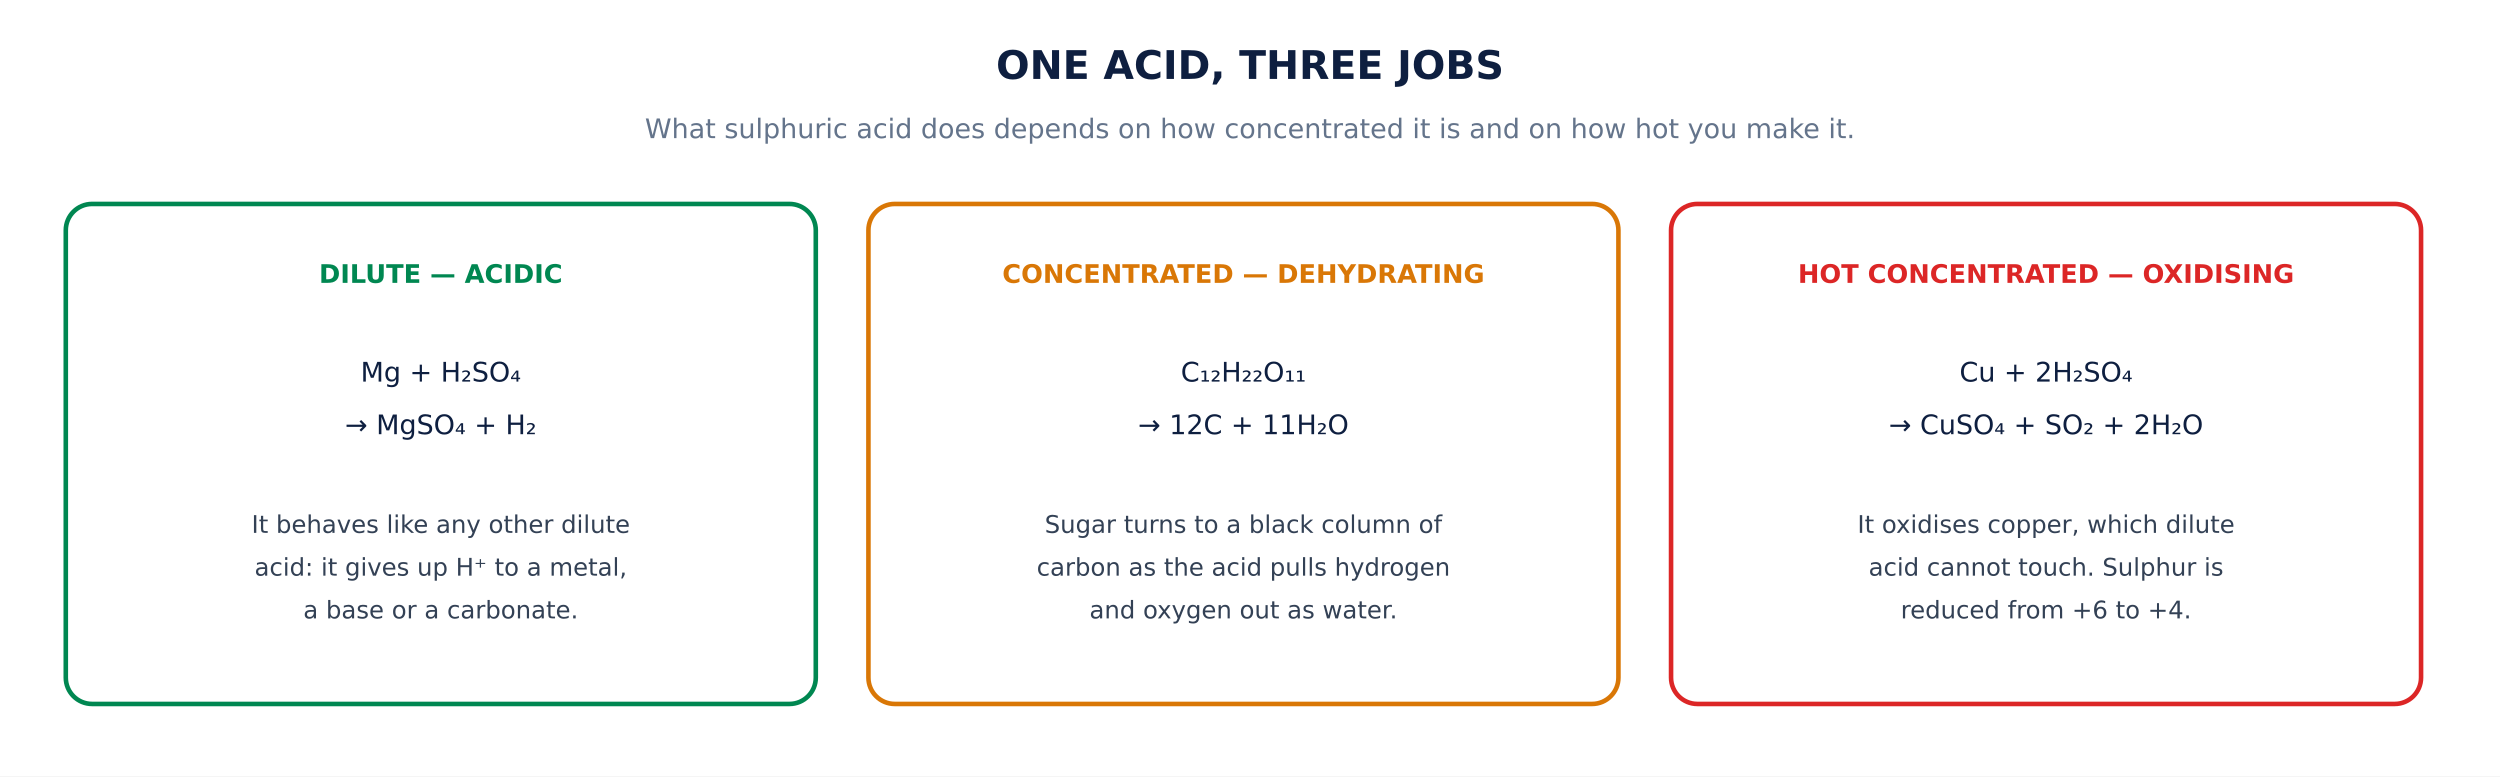
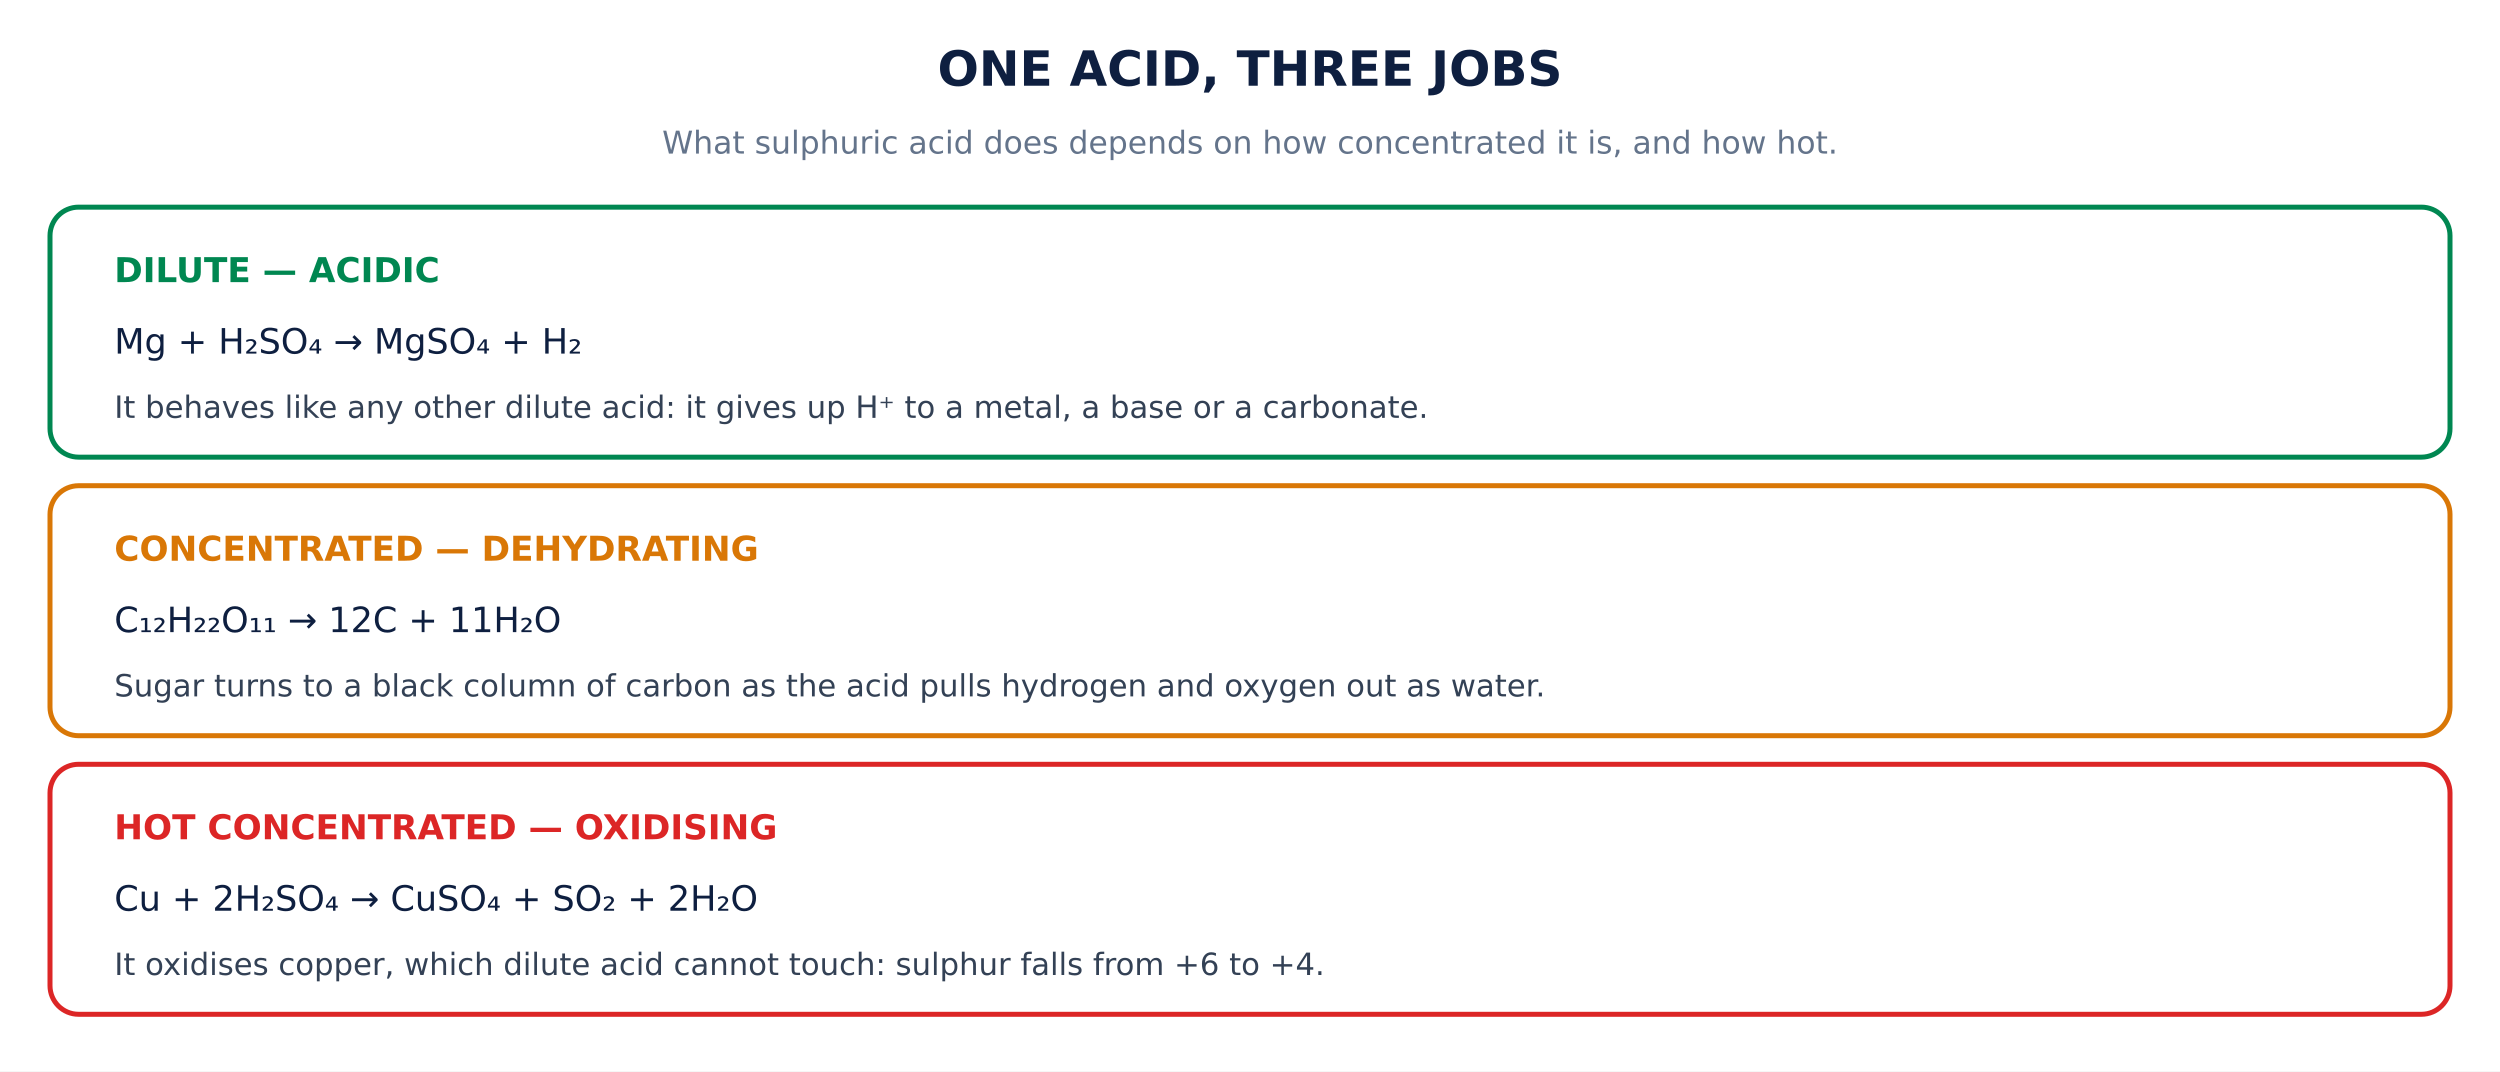
- <svg xmlns="http://www.w3.org/2000/svg" viewBox="0 0 760 236" width="760" height="236">
+ <svg xmlns="http://www.w3.org/2000/svg" viewBox="0 0 700 300" width="700" height="300">
  <defs>
    <marker id="ag" viewBox="0 0 10 10" refX="9" refY="5" markerWidth="7" markerHeight="7" orient="auto-start-reverse">
      <path d="M 0 1 L 10 5 L 0 9 z" fill="#008751" />
    </marker>
    <marker id="an" viewBox="0 0 10 10" refX="9" refY="5" markerWidth="7" markerHeight="7" orient="auto-start-reverse">
      <path d="M 0 1 L 10 5 L 0 9 z" fill="#0E1F40" />
    </marker>
    <marker id="aa" viewBox="0 0 10 10" refX="9" refY="5" markerWidth="7" markerHeight="7" orient="auto-start-reverse">
      <path d="M 0 1 L 10 5 L 0 9 z" fill="#D97706" />
    </marker>
    <marker id="ar" viewBox="0 0 10 10" refX="9" refY="5" markerWidth="7" markerHeight="7" orient="auto-start-reverse">
      <path d="M 0 1 L 10 5 L 0 9 z" fill="#DC2626" />
    </marker>
  </defs>
-   <rect x="0" y="0" width="760" height="236" fill="#FFFFFF" />
-   <text x="380" y="24" font-family="DejaVu Sans" font-size="12.0" fill="#0E1F40" text-anchor="middle" font-weight="bold">ONE ACID, THREE JOBS</text>
-   <text x="380" y="42" font-family="DejaVu Sans" font-size="8.2" fill="#64748B" text-anchor="middle" font-weight="normal">What sulphuric acid does depends on how concentrated it is and on how hot you make it.</text>
-   <rect x="20" y="62" width="228" height="152" rx="8" fill="#FFFFFF" stroke="#008751" stroke-width="1.4" />
-   <text x="134" y="86" font-family="DejaVu Sans" font-size="7.8" fill="#008751" text-anchor="middle" font-weight="bold">DILUTE — ACIDIC</text>
-   <text x="134" y="116" font-family="DejaVu Sans" font-size="8.2" fill="#0E1F40" text-anchor="middle" font-weight="normal">Mg + H₂SO₄</text>
-   <text x="134" y="132" font-family="DejaVu Sans" font-size="8.2" fill="#0E1F40" text-anchor="middle" font-weight="normal">→ MgSO₄ + H₂</text>
-   <text x="134" y="162" font-family="DejaVu Sans" font-size="7.4" fill="#334155" text-anchor="middle" font-weight="normal">It behaves like any other dilute</text>
-   <text x="134" y="175" font-family="DejaVu Sans" font-size="7.4" fill="#334155" text-anchor="middle" font-weight="normal">acid: it gives up H⁺ to a metal,</text>
-   <text x="134" y="188" font-family="DejaVu Sans" font-size="7.4" fill="#334155" text-anchor="middle" font-weight="normal">a base or a carbonate.</text>
-   <rect x="264" y="62" width="228" height="152" rx="8" fill="#FFFFFF" stroke="#D97706" stroke-width="1.4" />
-   <text x="378" y="86" font-family="DejaVu Sans" font-size="7.8" fill="#D97706" text-anchor="middle" font-weight="bold">CONCENTRATED — DEHYDRATING</text>
-   <text x="378" y="116" font-family="DejaVu Sans" font-size="8.2" fill="#0E1F40" text-anchor="middle" font-weight="normal">C₁₂H₂₂O₁₁</text>
-   <text x="378" y="132" font-family="DejaVu Sans" font-size="8.2" fill="#0E1F40" text-anchor="middle" font-weight="normal">→ 12C + 11H₂O</text>
-   <text x="378" y="162" font-family="DejaVu Sans" font-size="7.4" fill="#334155" text-anchor="middle" font-weight="normal">Sugar turns to a black column of</text>
-   <text x="378" y="175" font-family="DejaVu Sans" font-size="7.4" fill="#334155" text-anchor="middle" font-weight="normal">carbon as the acid pulls hydrogen</text>
-   <text x="378" y="188" font-family="DejaVu Sans" font-size="7.4" fill="#334155" text-anchor="middle" font-weight="normal">and oxygen out as water.</text>
-   <rect x="508" y="62" width="228" height="152" rx="8" fill="#FFFFFF" stroke="#DC2626" stroke-width="1.4" />
-   <text x="622" y="86" font-family="DejaVu Sans" font-size="7.8" fill="#DC2626" text-anchor="middle" font-weight="bold">HOT CONCENTRATED — OXIDISING</text>
-   <text x="622" y="116" font-family="DejaVu Sans" font-size="8.2" fill="#0E1F40" text-anchor="middle" font-weight="normal">Cu + 2H₂SO₄</text>
-   <text x="622" y="132" font-family="DejaVu Sans" font-size="8.2" fill="#0E1F40" text-anchor="middle" font-weight="normal">→ CuSO₄ + SO₂ + 2H₂O</text>
-   <text x="622" y="162" font-family="DejaVu Sans" font-size="7.4" fill="#334155" text-anchor="middle" font-weight="normal">It oxidises copper, which dilute</text>
-   <text x="622" y="175" font-family="DejaVu Sans" font-size="7.4" fill="#334155" text-anchor="middle" font-weight="normal">acid cannot touch. Sulphur is</text>
-   <text x="622" y="188" font-family="DejaVu Sans" font-size="7.4" fill="#334155" text-anchor="middle" font-weight="normal">reduced from +6 to +4.</text>
+   <rect x="0" y="0" width="700" height="300" fill="#FFFFFF" />
+   <text x="350" y="24" font-family="DejaVu Sans" font-size="13.6" fill="#0E1F40" text-anchor="middle" font-weight="bold">ONE ACID, THREE JOBS</text>
+   <text x="350" y="43" font-family="DejaVu Sans" font-size="8.8" fill="#64748B" text-anchor="middle" font-weight="normal">What sulphuric acid does depends on how concentrated it is, and how hot.</text>
+   <rect x="14" y="58" width="672" height="70" rx="8" fill="#FFFFFF" stroke="#008751" stroke-width="1.4" />
+   <text x="32" y="79" font-family="DejaVu Sans" font-size="9.6" fill="#008751" text-anchor="start" font-weight="bold">DILUTE — ACIDIC</text>
+   <text x="32" y="99" font-family="DejaVu Sans" font-size="9.8" fill="#0E1F40" text-anchor="start" font-weight="normal">Mg + H₂SO₄ → MgSO₄ + H₂</text>
+   <text x="32" y="117" font-family="DejaVu Sans" font-size="8.6" fill="#334155" text-anchor="start" font-weight="normal">It behaves like any other dilute acid: it gives up H⁺ to a metal, a base or a carbonate.</text>
+   <rect x="14" y="136" width="672" height="70" rx="8" fill="#FFFFFF" stroke="#D97706" stroke-width="1.4" />
+   <text x="32" y="157" font-family="DejaVu Sans" font-size="9.6" fill="#D97706" text-anchor="start" font-weight="bold">CONCENTRATED — DEHYDRATING</text>
+   <text x="32" y="177" font-family="DejaVu Sans" font-size="9.8" fill="#0E1F40" text-anchor="start" font-weight="normal">C₁₂H₂₂O₁₁ → 12C + 11H₂O</text>
+   <text x="32" y="195" font-family="DejaVu Sans" font-size="8.6" fill="#334155" text-anchor="start" font-weight="normal">Sugar turns to a black column of carbon as the acid pulls hydrogen and oxygen out as water.</text>
+   <rect x="14" y="214" width="672" height="70" rx="8" fill="#FFFFFF" stroke="#DC2626" stroke-width="1.4" />
+   <text x="32" y="235" font-family="DejaVu Sans" font-size="9.6" fill="#DC2626" text-anchor="start" font-weight="bold">HOT CONCENTRATED — OXIDISING</text>
+   <text x="32" y="255" font-family="DejaVu Sans" font-size="9.8" fill="#0E1F40" text-anchor="start" font-weight="normal">Cu + 2H₂SO₄ → CuSO₄ + SO₂ + 2H₂O</text>
+   <text x="32" y="273" font-family="DejaVu Sans" font-size="8.6" fill="#334155" text-anchor="start" font-weight="normal">It oxidises copper, which dilute acid cannot touch: sulphur falls from +6 to +4.</text>
</svg>
